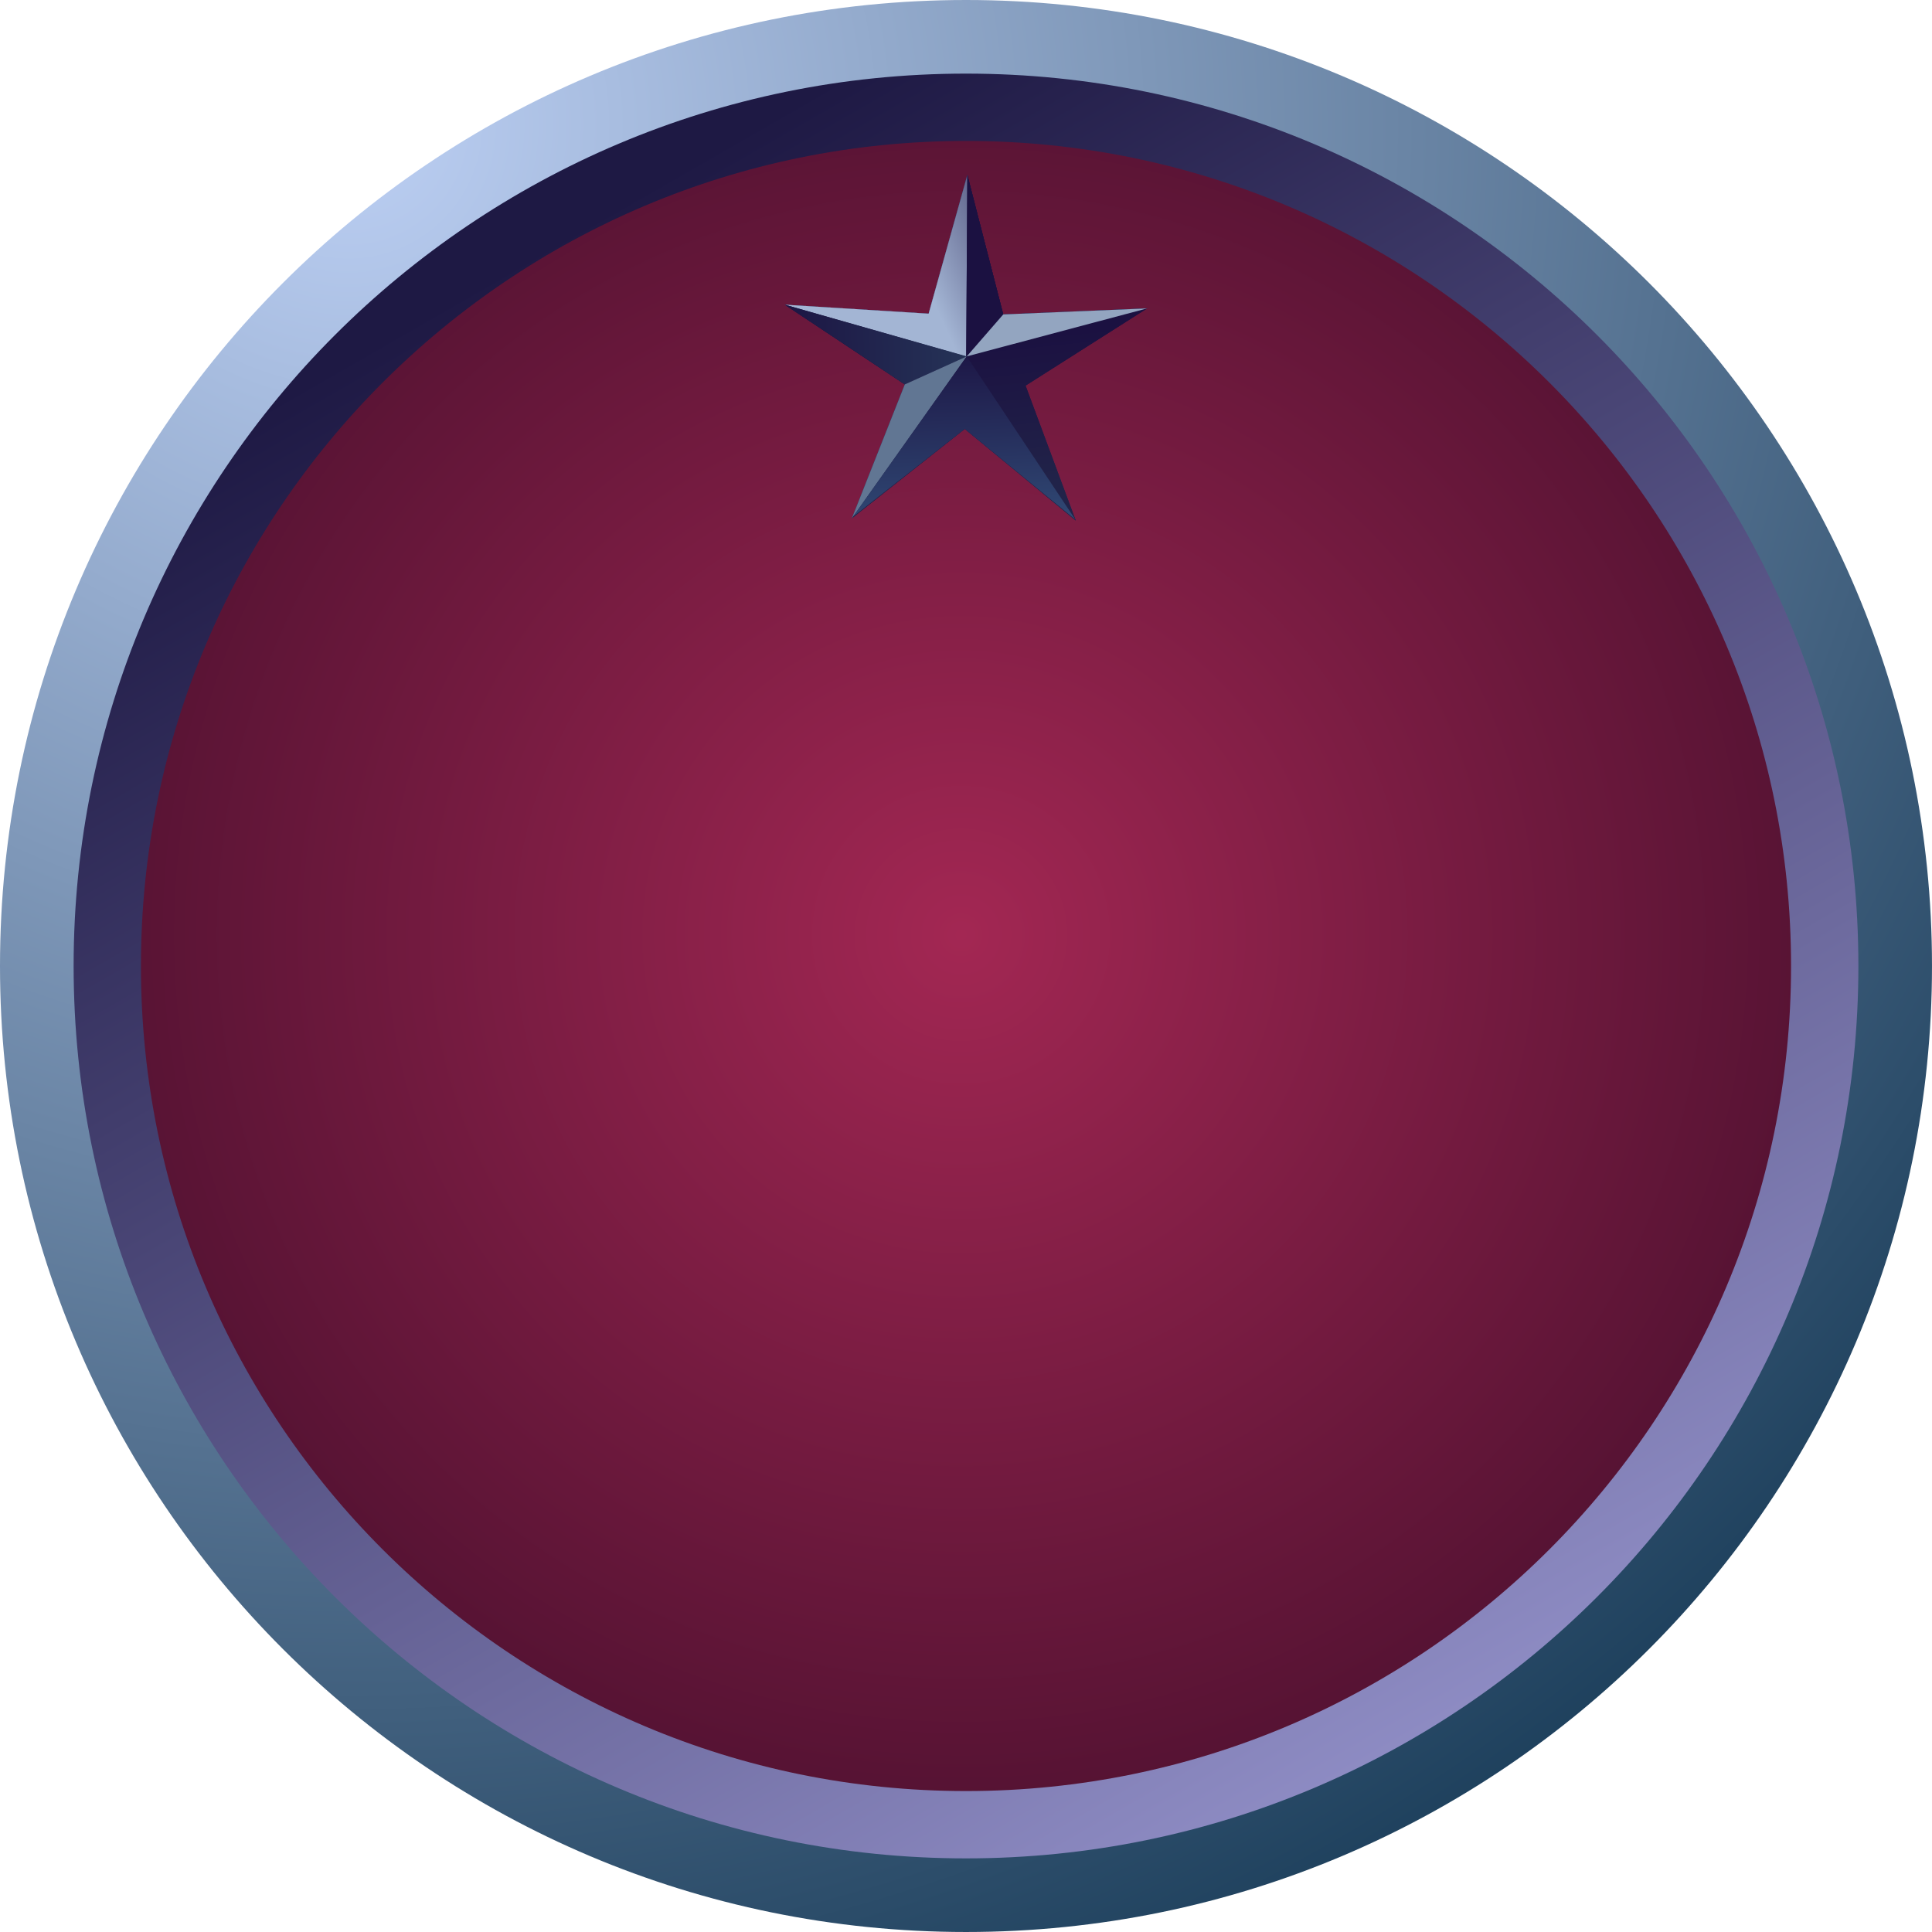
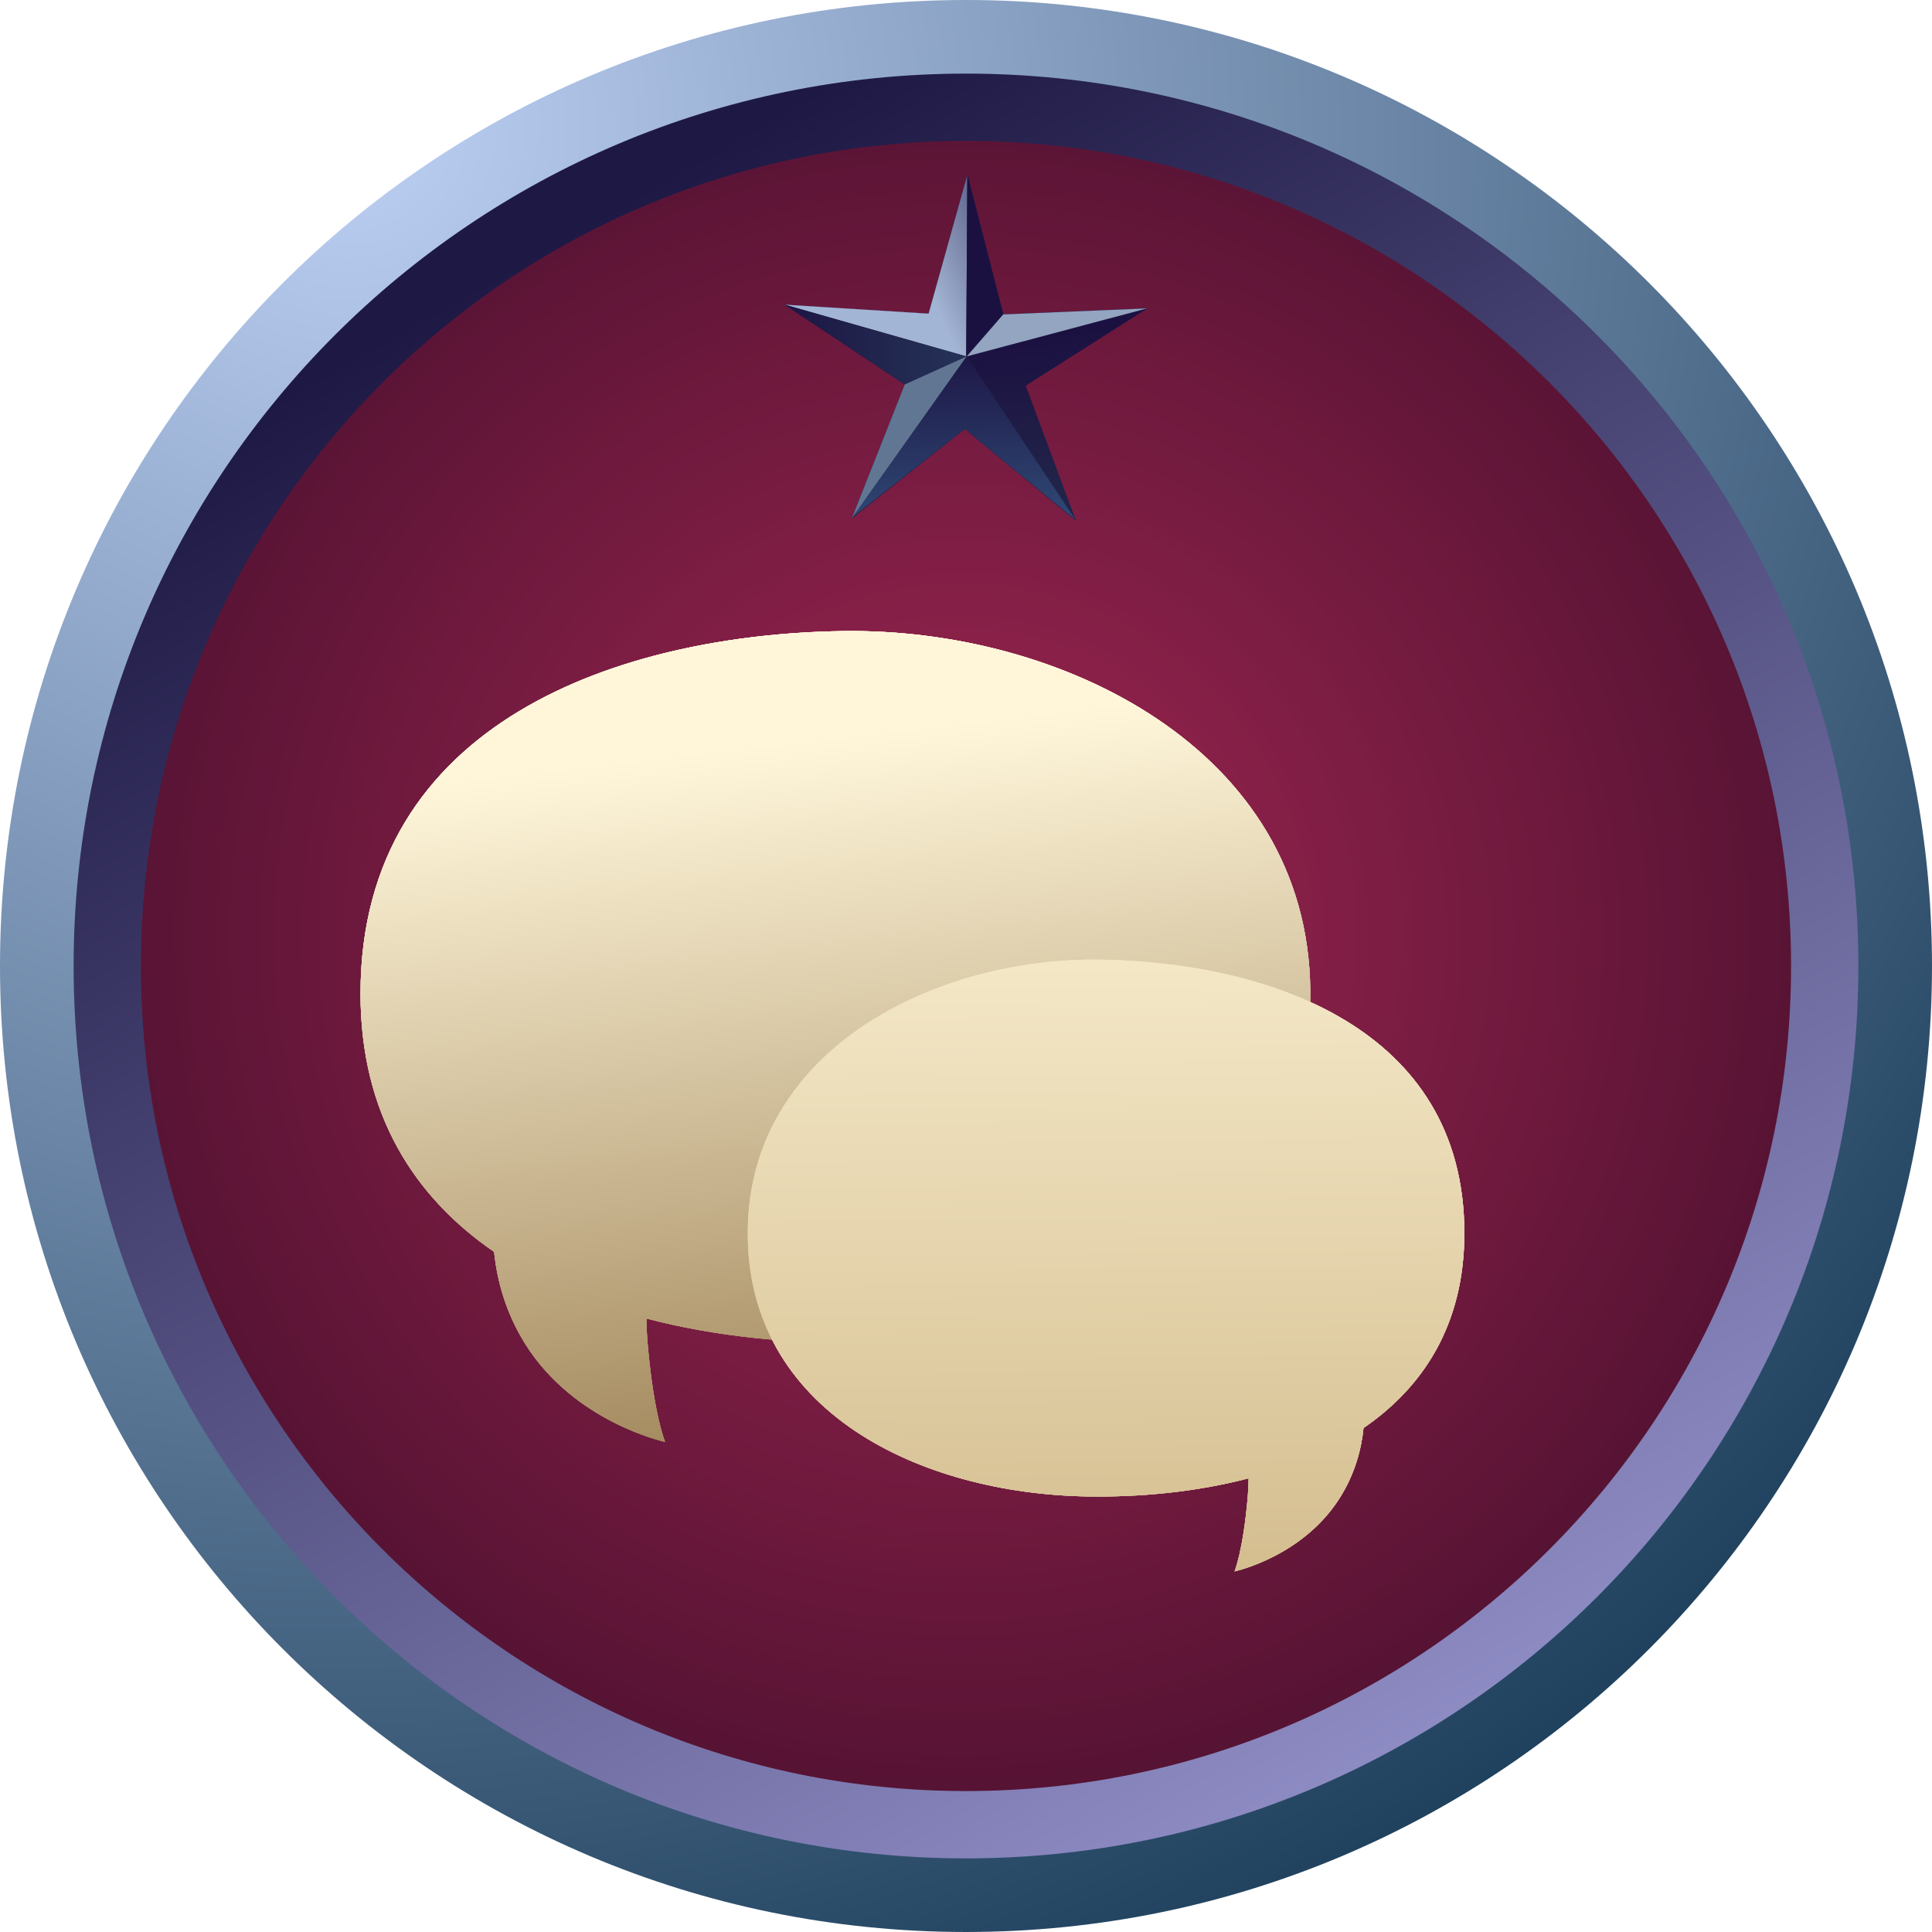
- <svg xmlns="http://www.w3.org/2000/svg" version="1.1" width="266.707" height="266.707" viewBox="1176.774,837.091,266.707,266.707">
-   <defs id="element-15">
-     <radialGradient cx="1224.88" cy="854.315" r="291.67" gradientUnits="userSpaceOnUse" id="color-1">
-       <stop offset="0" stop-color="#bdd0f4" id="element-16" />
-       <stop offset="1" stop-color="#173a56" id="element-17" />
+ <svg xmlns="http://www.w3.org/2000/svg" version="1.1" width="266.707" height="266.707" viewBox="1201.338,523.394,266.707,266.707">
+   <defs id="element-162">
+     <clipPath id="clip-1">
+       <path d="M1201.338,790.101v-266.707h266.707v266.707z" id="element-163" fill="none" stroke="none" stroke-width="1" stroke-linecap="butt" stroke-linejoin="miter" />
+     </clipPath>
+     <radialGradient cx="1249.443" cy="540.618" r="291.67" gradientUnits="userSpaceOnUse" id="color-1">
+       <stop offset="0" stop-color="#bdd0f4" id="element-164" />
+       <stop offset="1" stop-color="#173a56" id="element-165" />
    </radialGradient>
-     <linearGradient x1="1256.758" y1="868.255" x2="1378.616" y2="1080.368" gradientUnits="userSpaceOnUse" id="color-2">
-       <stop offset="0" stop-color="#1e1944" id="element-18" />
-       <stop offset="1" stop-color="#908ec6" id="element-19" />
+     <linearGradient x1="1281.321" y1="554.558" x2="1403.18" y2="766.67" gradientUnits="userSpaceOnUse" id="color-2">
+       <stop offset="0" stop-color="#1e1944" id="element-166" />
+       <stop offset="1" stop-color="#908ec6" id="element-167" />
    </linearGradient>
-     <radialGradient cx="1309.454" cy="966.15" r="123.31" gradientUnits="userSpaceOnUse" id="color-3">
-       <stop offset="0" stop-color="#a32753" id="element-20" />
-       <stop offset="1" stop-color="#531232" id="element-21" />
+     <radialGradient cx="1334.017" cy="652.452" r="123.31" gradientUnits="userSpaceOnUse" id="color-3">
+       <stop offset="0" stop-color="#a32753" id="element-168" />
+       <stop offset="1" stop-color="#531232" id="element-169" />
    </radialGradient>
-     <linearGradient x1="1317.37" y1="904.385" x2="1315.225" y2="883.79" gradientUnits="userSpaceOnUse" id="color-4">
-       <stop offset="0" stop-color="#212349" id="element-22" />
-       <stop offset="1" stop-color="#1b1141" id="element-23" />
+     <linearGradient x1="1341.934" y1="590.688" x2="1339.789" y2="570.092" gradientUnits="userSpaceOnUse" id="color-4">
+       <stop offset="0" stop-color="#212349" id="element-170" />
+       <stop offset="1" stop-color="#1b1141" id="element-171" />
    </linearGradient>
-     <linearGradient x1="1300.105" y1="866.591" x2="1322.081" y2="856.57" gradientUnits="userSpaceOnUse" id="color-5">
-       <stop offset="0" stop-color="#a3b5d4" id="element-24" />
-       <stop offset="1" stop-color="#1b1141" id="element-25" />
+     <linearGradient x1="1324.668" y1="552.893" x2="1346.645" y2="542.873" gradientUnits="userSpaceOnUse" id="color-5">
+       <stop offset="0" stop-color="#a3b5d4" id="element-172" />
+       <stop offset="1" stop-color="#1b1141" id="element-173" />
    </linearGradient>
-     <linearGradient x1="1327.272" y1="882.317" x2="1311.388" y2="871.017" gradientUnits="userSpaceOnUse" id="color-6">
-       <stop offset="0" stop-color="#1b1141" id="element-26" />
-       <stop offset="1" stop-color="#1b1141" id="element-27" />
+     <linearGradient x1="1351.835" y1="568.619" x2="1335.952" y2="557.32" gradientUnits="userSpaceOnUse" id="color-6">
+       <stop offset="0" stop-color="#1b1141" id="element-174" />
+       <stop offset="1" stop-color="#1b1141" id="element-175" />
    </linearGradient>
-     <linearGradient x1="1329.557" y1="881.67" x2="1281.071" y2="882.701" gradientUnits="userSpaceOnUse" id="color-7">
-       <stop offset="0" stop-color="#2c4a66" id="element-28" />
-       <stop offset="1" stop-color="#1b1141" id="element-29" />
+     <linearGradient x1="1354.121" y1="567.973" x2="1305.635" y2="569.004" gradientUnits="userSpaceOnUse" id="color-7">
+       <stop offset="0" stop-color="#2c4a66" id="element-176" />
+       <stop offset="1" stop-color="#1b1141" id="element-177" />
    </linearGradient>
-     <linearGradient x1="1311.196" y1="924.931" x2="1309.839" y2="883.09" gradientUnits="userSpaceOnUse" id="color-8">
-       <stop offset="0" stop-color="#3c6a93" id="element-30" />
-       <stop offset="1" stop-color="#1b1141" id="element-31" />
+     <linearGradient x1="1335.76" y1="611.234" x2="1334.402" y2="569.392" gradientUnits="userSpaceOnUse" id="color-8">
+       <stop offset="0" stop-color="#3c6a93" id="element-178" />
+       <stop offset="1" stop-color="#1b1141" id="element-179" />
    </linearGradient>
-     <linearGradient x1="1317.37" y1="904.385" x2="1315.225" y2="883.79" gradientUnits="userSpaceOnUse" id="color-9">
-       <stop offset="0" stop-color="#212349" id="element-32" />
-       <stop offset="1" stop-color="#1b1141" id="element-33" />
+     <linearGradient x1="1341.934" y1="590.688" x2="1339.789" y2="570.092" gradientUnits="userSpaceOnUse" id="color-9">
+       <stop offset="0" stop-color="#212349" id="element-180" />
+       <stop offset="1" stop-color="#1b1141" id="element-181" />
    </linearGradient>
-     <linearGradient x1="1300.105" y1="866.591" x2="1322.081" y2="856.57" gradientUnits="userSpaceOnUse" id="color-10">
-       <stop offset="0" stop-color="#a3b5d4" id="element-34" />
-       <stop offset="1" stop-color="#1b1141" id="element-35" />
+     <linearGradient x1="1324.668" y1="552.893" x2="1346.645" y2="542.873" gradientUnits="userSpaceOnUse" id="color-10">
+       <stop offset="0" stop-color="#a3b5d4" id="element-182" />
+       <stop offset="1" stop-color="#1b1141" id="element-183" />
    </linearGradient>
-     <linearGradient x1="1327.272" y1="882.317" x2="1311.388" y2="871.017" gradientUnits="userSpaceOnUse" id="color-11">
-       <stop offset="0" stop-color="#1b1141" id="element-36" />
-       <stop offset="1" stop-color="#1b1141" id="element-37" />
+     <linearGradient x1="1351.835" y1="568.619" x2="1335.952" y2="557.32" gradientUnits="userSpaceOnUse" id="color-11">
+       <stop offset="0" stop-color="#1b1141" id="element-184" />
+       <stop offset="1" stop-color="#1b1141" id="element-185" />
    </linearGradient>
-     <linearGradient x1="1329.557" y1="881.67" x2="1281.071" y2="882.701" gradientUnits="userSpaceOnUse" id="color-12">
-       <stop offset="0" stop-color="#2c4a66" id="element-38" />
-       <stop offset="1" stop-color="#1b1141" id="element-39" />
+     <linearGradient x1="1354.121" y1="567.973" x2="1305.635" y2="569.004" gradientUnits="userSpaceOnUse" id="color-12">
+       <stop offset="0" stop-color="#2c4a66" id="element-186" />
+       <stop offset="1" stop-color="#1b1141" id="element-187" />
    </linearGradient>
-     <linearGradient x1="1311.196" y1="924.931" x2="1309.839" y2="883.09" gradientUnits="userSpaceOnUse" id="color-13">
-       <stop offset="0" stop-color="#3c6a93" id="element-40" />
-       <stop offset="1" stop-color="#1b1141" id="element-41" />
+     <linearGradient x1="1335.76" y1="611.234" x2="1334.402" y2="569.392" gradientUnits="userSpaceOnUse" id="color-13">
+       <stop offset="0" stop-color="#3c6a93" id="element-188" />
+       <stop offset="1" stop-color="#1b1141" id="element-189" />
+     </linearGradient>
+     <clipPath id="clip-2">
+       <path d="M1251.107,740.321v-129.816h152.38v129.816z" id="element-190" fill="none" stroke="none" stroke-width="1" stroke-linecap="butt" stroke-linejoin="miter" />
+     </clipPath>
+     <linearGradient x1="1343.84" y1="621.899" x2="1360.155" y2="764.36" gradientUnits="userSpaceOnUse" id="color-14">
+       <stop offset="0" stop-color="#fff6da" id="element-191" />
+       <stop offset="1" stop-color="#775421" id="element-192" />
+     </linearGradient>
+     <linearGradient x1="1353.498" y1="625.968" x2="1354.589" y2="746.521" gradientUnits="userSpaceOnUse" id="color-15">
+       <stop offset="0" stop-color="#fff6da" id="element-193" />
+       <stop offset="1" stop-color="#d2bb8c" id="element-194" />
+     </linearGradient>
+     <linearGradient x1="1343.84" y1="621.899" x2="1360.155" y2="764.36" gradientUnits="userSpaceOnUse" id="color-16">
+       <stop offset="0" stop-color="#fff6da" id="element-195" />
+       <stop offset="1" stop-color="#775421" id="element-196" />
+     </linearGradient>
+     <linearGradient x1="1353.498" y1="625.968" x2="1354.589" y2="746.521" gradientUnits="userSpaceOnUse" id="color-17">
+       <stop offset="0" stop-color="#fff6da" id="element-197" />
+       <stop offset="1" stop-color="#d2bb8c" id="element-198" />
+     </linearGradient>
+     <linearGradient x1="1343.84" y1="621.899" x2="1360.155" y2="764.36" gradientUnits="userSpaceOnUse" id="color-18">
+       <stop offset="0" stop-color="#fff6da" id="element-199" />
+       <stop offset="1" stop-color="#775421" id="element-200" />
+     </linearGradient>
+     <linearGradient x1="1343.84" y1="621.899" x2="1360.155" y2="764.36" gradientUnits="userSpaceOnUse" id="color-19">
+       <stop offset="0" stop-color="#fff6da" id="element-201" />
+       <stop offset="1" stop-color="#775421" id="element-202" />
+     </linearGradient>
+     <linearGradient x1="1353.498" y1="625.968" x2="1354.589" y2="746.521" gradientUnits="userSpaceOnUse" id="color-20">
+       <stop offset="0" stop-color="#fff6da" id="element-203" />
+       <stop offset="1" stop-color="#d2bb8c" id="element-204" />
+     </linearGradient>
+     <linearGradient x1="1353.498" y1="625.968" x2="1354.589" y2="746.521" gradientUnits="userSpaceOnUse" id="color-21">
+       <stop offset="0" stop-color="#fff6da" id="element-205" />
+       <stop offset="1" stop-color="#d2bb8c" id="element-206" />
    </linearGradient>
  </defs>
-   <g fill="none" fill-rule="nonzero" stroke="none" stroke-width="0" stroke-linecap="round" stroke-linejoin="round" stroke-miterlimit="10" stroke-dasharray="" stroke-dashoffset="0" font-family="none" font-weight="none" font-size="none" text-anchor="none" id="element-42">
-     <g id="element-43">
-       <g id="Group 2">
-         <path d="M1176.774,970.444c0,-73.649 59.704,-133.353 133.353,-133.353c73.649,0 133.353,59.704 133.353,133.353c0,73.649 -59.704,133.353 -133.353,133.353c-73.649,0 -133.353,-59.704 -133.353,-133.353z" id="Path 1" fill="url(#color-1)" stroke="#000000" />
-         <path d="M1186.937,970.444c0,-68.036 55.154,-123.191 123.191,-123.191c68.036,0 123.191,55.154 123.191,123.191c0,68.036 -55.154,123.191 -123.191,123.191c-68.036,0 -123.191,-55.154 -123.191,-123.191z" id="element-44" fill="url(#color-2)" stroke="#000000" />
-         <path d="M1196.23,970.444c0,-62.904 50.994,-113.897 113.897,-113.897c62.904,0 113.897,50.994 113.897,113.897c0,62.904 -50.994,113.897 -113.897,113.897c-62.904,0 -113.897,-50.994 -113.897,-113.897z" id="element-45" fill="url(#color-3)" stroke="#000000" />
-         <g id="Group 1" stroke="#ff2020">
-           <path d="M1315.268,880.497l19.863,-0.832l-16.779,10.662l6.929,18.634l-15.325,-12.663l-15.58,12.348l7.308,-18.488l-16.558,-11.002l19.842,1.237l5.347,-19.148z" id="Path 1 2 1" fill="url(#color-4)" />
-           <path d="M1310.157,886.309l-25.032,-7.154l19.842,1.237l5.347,-19.148z" id="element-46" fill="url(#color-5)" />
-           <path d="M1315.268,880.497l19.863,-0.832l-24.974,6.645l0.156,-25.065z" id="element-47" fill="url(#color-6)" />
-           <path d="M1301.683,890.157l-16.558,-11.002l25.104,7.135z" id="element-48" fill="url(#color-7)" />
-           <path d="M1310.228,886.29l-15.853,22.355l7.308,-18.488z" id="element-49" fill="#617693" />
-           <path d="M1309.956,896.297l-15.406,12.102l15.679,-22.109l15.003,22.536z" id="element-50" fill="url(#color-8)" />
-           <path d="M1315.268,880.497l19.863,-0.832l-24.903,6.626z" id="element-51" fill="#93a5c0" />
-           <path d="M1315.268,880.497l19.863,-0.832l-16.779,10.662l6.929,18.634l-15.325,-12.663l-15.58,12.348l7.308,-18.488l-16.558,-11.002l19.842,1.237l5.347,-19.148z" id="Path 1 1 1 1" fill="url(#color-9)" />
-           <path d="M1310.157,886.309l-25.032,-7.154l19.842,1.237l5.347,-19.148z" id="element-52" fill="url(#color-10)" />
-           <path d="M1315.268,880.497l19.863,-0.832l-24.974,6.645l0.156,-25.065z" id="element-53" fill="url(#color-11)" />
-           <path d="M1301.683,890.157l-16.558,-11.002l25.104,7.135z" id="element-54" fill="url(#color-12)" />
-           <path d="M1310.228,886.29l-15.853,22.355l7.308,-18.488z" id="element-55" fill="#617693" />
-           <path d="M1309.956,896.297l-15.406,12.102l15.679,-22.109l15.003,22.536z" id="element-56" fill="url(#color-13)" />
-           <path d="M1315.268,880.497l19.863,-0.832l-24.903,6.626z" id="element-57" fill="#93a5c0" />
+   <g fill="none" fill-rule="nonzero" stroke="none" stroke-width="none" stroke-linecap="none" stroke-linejoin="none" stroke-miterlimit="10" stroke-dasharray="" stroke-dashoffset="0" font-family="none" font-weight="none" font-size="none" text-anchor="none" id="element-207">
+     <g id="element-208">
+       <g clip-path="url(#clip-1)" id="Group 1">
+         <g id="element-209" stroke-width="0" stroke-linecap="round" stroke-linejoin="round">
+           <g id="element-210">
+             <g id="element-211">
+               <path d="M1201.338,656.747c0,-73.649 59.704,-133.353 133.353,-133.353c73.649,0 133.353,59.704 133.353,133.353c0,73.649 -59.704,133.353 -133.353,133.353c-73.649,0 -133.353,-59.704 -133.353,-133.353z" id="Path 1" fill="url(#color-1)" stroke="#000000" />
+               <path d="M1211.5,656.747c0,-68.036 55.154,-123.191 123.191,-123.191c68.036,0 123.191,55.154 123.191,123.191c0,68.036 -55.154,123.191 -123.191,123.191c-68.036,0 -123.191,-55.154 -123.191,-123.191z" id="element-212" fill="url(#color-2)" stroke="#000000" />
+               <path d="M1220.794,656.747c0,-62.904 50.994,-113.897 113.897,-113.897c62.904,0 113.897,50.994 113.897,113.897c0,62.904 -50.994,113.897 -113.897,113.897c-62.904,0 -113.897,-50.994 -113.897,-113.897z" id="element-213" fill="url(#color-3)" stroke="#000000" />
+               <g id="element-214" stroke="#ff2020">
+                 <path d="M1339.832,566.799l19.863,-0.832l-16.779,10.662l6.929,18.634l-15.325,-12.663l-15.58,12.348l7.308,-18.488l-16.558,-11.002l19.842,1.237l5.347,-19.148z" id="element-215" fill="url(#color-4)" />
+                 <path d="M1334.721,572.612l-25.032,-7.154l19.842,1.237l5.347,-19.148z" id="element-216" fill="url(#color-5)" />
+                 <path d="M1339.832,566.799l19.863,-0.832l-24.974,6.645l0.156,-25.065z" id="element-217" fill="url(#color-6)" />
+                 <path d="M1326.247,576.46l-16.558,-11.002l25.104,7.135z" id="element-218" fill="url(#color-7)" />
+                 <path d="M1334.792,572.593l-15.853,22.355l7.308,-18.488z" id="element-219" fill="#617693" />
+                 <path d="M1334.519,582.6l-15.406,12.102l15.679,-22.109l15.003,22.536z" id="element-220" fill="url(#color-8)" />
+                 <path d="M1339.832,566.799l19.863,-0.832l-24.903,6.626z" id="element-221" fill="#93a5c0" />
+                 <path d="M1339.832,566.799l19.863,-0.832l-16.779,10.662l6.929,18.634l-15.325,-12.663l-15.58,12.348l7.308,-18.488l-16.558,-11.002l19.842,1.237l5.347,-19.148z" id="element-222" fill="url(#color-9)" />
+                 <path d="M1334.721,572.612l-25.032,-7.154l19.842,1.237l5.347,-19.148z" id="element-223" fill="url(#color-10)" />
+                 <path d="M1339.832,566.799l19.863,-0.832l-24.974,6.645l0.156,-25.065z" id="element-224" fill="url(#color-11)" />
+                 <path d="M1326.247,576.46l-16.558,-11.002l25.104,7.135z" id="element-225" fill="url(#color-12)" />
+                 <path d="M1334.792,572.593l-15.853,22.355l7.308,-18.488z" id="element-226" fill="#617693" />
+                 <path d="M1334.519,582.6l-15.406,12.102l15.679,-22.109l15.003,22.536z" id="element-227" fill="url(#color-13)" />
+                 <path d="M1339.832,566.799l19.863,-0.832l-24.903,6.626z" id="element-228" fill="#93a5c0" />
+               </g>
+             </g>
+           </g>
        </g>
      </g>
    </g>
+     <g id="element-229">
+       <g clip-path="url(#clip-2)" id="element-230">
+         <g id="Group 1 1" stroke="#000000" stroke-width="0" stroke-linecap="round" stroke-linejoin="round">
+           <g id="element-231" fill="url(#color-14)">
+             <path d="M1251.107,660.568c0,-37.764 36.26,-49.584 66.504,-50.054c30.245,-0.47 64.29,16.374 64.606,49.577c0.315,33.203 -31.686,48.168 -62.252,48.643c-9.51,0.148 -19.769,-0.803 -29.389,-3.322c0.009,1.097 0.06,2.261 0.167,3.49c0.853,9.83 2.407,13.541 2.407,13.541c0,0 -12.563,-2.692 -19.345,-13.59c-2.739,-4.402 -3.874,-8.875 -4.253,-12.643c-10.975,-7.528 -18.446,-18.963 -18.446,-35.642z" id="Path 1 1" />
+           </g>
+           <g id="element-232" fill="url(#color-15)">
+             <path d="M1351.533,729.977c-23.062,-0.359 -47.207,-11.65 -46.97,-36.702c0.238,-25.052 25.925,-37.761 48.745,-37.406c22.82,0.355 50.178,9.273 50.178,37.766c0,12.585 -5.636,21.213 -13.917,26.893c-0.286,2.843 -1.142,6.218 -3.209,9.539c-5.117,8.223 -14.596,10.254 -14.596,10.254c0,0 1.173,-2.801 1.816,-10.217c0.08,-0.927 0.119,-1.806 0.126,-2.633c-7.259,1.9 -14.999,2.618 -22.175,2.506z" id="element-233" />
+           </g>
+         </g>
+       </g>
+     </g>
+     <path d="M1251.107,740.321v-129.816h152.38v129.816z" id="Shape 1 1" fill="none" stroke="none" stroke-width="1" stroke-linecap="butt" stroke-linejoin="miter" />
+     <g stroke="#000000" stroke-width="0" stroke-linecap="round" stroke-linejoin="round" id="element-234">
+       <g id="element-235">
+         <g id="element-236" fill="url(#color-16)">
+           <path d="M1251.107,660.568c0,-37.764 36.26,-49.584 66.504,-50.054c30.245,-0.47 64.29,16.374 64.606,49.577c0.315,33.203 -31.686,48.168 -62.252,48.643c-9.51,0.148 -19.769,-0.803 -29.389,-3.322c0.009,1.097 0.06,2.261 0.167,3.49c0.853,9.83 2.407,13.541 2.407,13.541c0,0 -12.563,-2.692 -19.345,-13.59c-2.739,-4.402 -3.874,-8.875 -4.253,-12.643c-10.975,-7.528 -18.446,-18.963 -18.446,-35.642z" id="element-237" />
+         </g>
+         <g id="element-238" fill="url(#color-17)">
+           <path d="M1351.533,729.977c-23.062,-0.359 -47.207,-11.65 -46.97,-36.702c0.238,-25.052 25.925,-37.761 48.745,-37.406c22.82,0.355 50.178,9.273 50.178,37.766c0,12.585 -5.636,21.213 -13.917,26.893c-0.286,2.843 -1.142,6.218 -3.209,9.539c-5.117,8.223 -14.596,10.254 -14.596,10.254c0,0 1.173,-2.801 1.816,-10.217c0.08,-0.927 0.119,-1.806 0.126,-2.633c-7.259,1.9 -14.999,2.618 -22.175,2.506z" id="element-239" />
+         </g>
+       </g>
+     </g>
+     <g fill="url(#color-18)" stroke="#000000" stroke-width="0" stroke-linecap="round" stroke-linejoin="round" id="element-240">
+       <g id="element-241">
+         <path d="M1251.107,660.568c0,-37.764 36.26,-49.584 66.504,-50.054c30.245,-0.47 64.29,16.374 64.606,49.577c0.315,33.203 -31.686,48.168 -62.252,48.643c-9.51,0.148 -19.769,-0.803 -29.389,-3.322c0.009,1.097 0.06,2.261 0.167,3.49c0.853,9.83 2.407,13.541 2.407,13.541c0,0 -12.563,-2.692 -19.345,-13.59c-2.739,-4.402 -3.874,-8.875 -4.253,-12.643c-10.975,-7.528 -18.446,-18.963 -18.446,-35.642z" id="element-242" />
+       </g>
+     </g>
+     <g fill="url(#color-19)" stroke="#000000" stroke-width="0" stroke-linecap="round" stroke-linejoin="round" id="element-243">
+       <path d="M1251.107,660.568c0,-37.764 36.26,-49.584 66.504,-50.054c30.245,-0.47 64.29,16.374 64.606,49.577c0.315,33.203 -31.686,48.168 -62.252,48.643c-9.51,0.148 -19.769,-0.803 -29.389,-3.322c0.009,1.097 0.06,2.261 0.167,3.49c0.853,9.83 2.407,13.541 2.407,13.541c0,0 -12.563,-2.692 -19.345,-13.59c-2.739,-4.402 -3.874,-8.875 -4.253,-12.643c-10.975,-7.528 -18.446,-18.963 -18.446,-35.642z" id="element-244" />
+     </g>
+     <g fill="url(#color-20)" stroke="#000000" stroke-width="0" stroke-linecap="round" stroke-linejoin="round" id="element-245">
+       <g id="element-246">
+         <path d="M1351.533,729.977c-23.062,-0.359 -47.207,-11.65 -46.97,-36.702c0.238,-25.052 25.925,-37.761 48.745,-37.406c22.82,0.355 50.178,9.273 50.178,37.766c0,12.585 -5.636,21.213 -13.917,26.893c-0.286,2.843 -1.142,6.218 -3.209,9.539c-5.117,8.223 -14.596,10.254 -14.596,10.254c0,0 1.173,-2.801 1.816,-10.217c0.08,-0.927 0.119,-1.806 0.126,-2.633c-7.259,1.9 -14.999,2.618 -22.175,2.506z" id="element-247" />
+       </g>
+     </g>
+     <g fill="url(#color-21)" stroke="#000000" stroke-width="0" stroke-linecap="round" stroke-linejoin="round" id="element-248">
+       <path d="M1351.533,729.977c-23.062,-0.359 -47.207,-11.65 -46.97,-36.702c0.238,-25.052 25.925,-37.761 48.745,-37.406c22.82,0.355 50.178,9.273 50.178,37.766c0,12.585 -5.636,21.213 -13.917,26.893c-0.286,2.843 -1.142,6.218 -3.209,9.539c-5.117,8.223 -14.596,10.254 -14.596,10.254c0,0 1.173,-2.801 1.816,-10.217c0.08,-0.927 0.119,-1.806 0.126,-2.633c-7.259,1.9 -14.999,2.618 -22.175,2.506z" id="element-249" />
+     </g>
  </g>
</svg>
